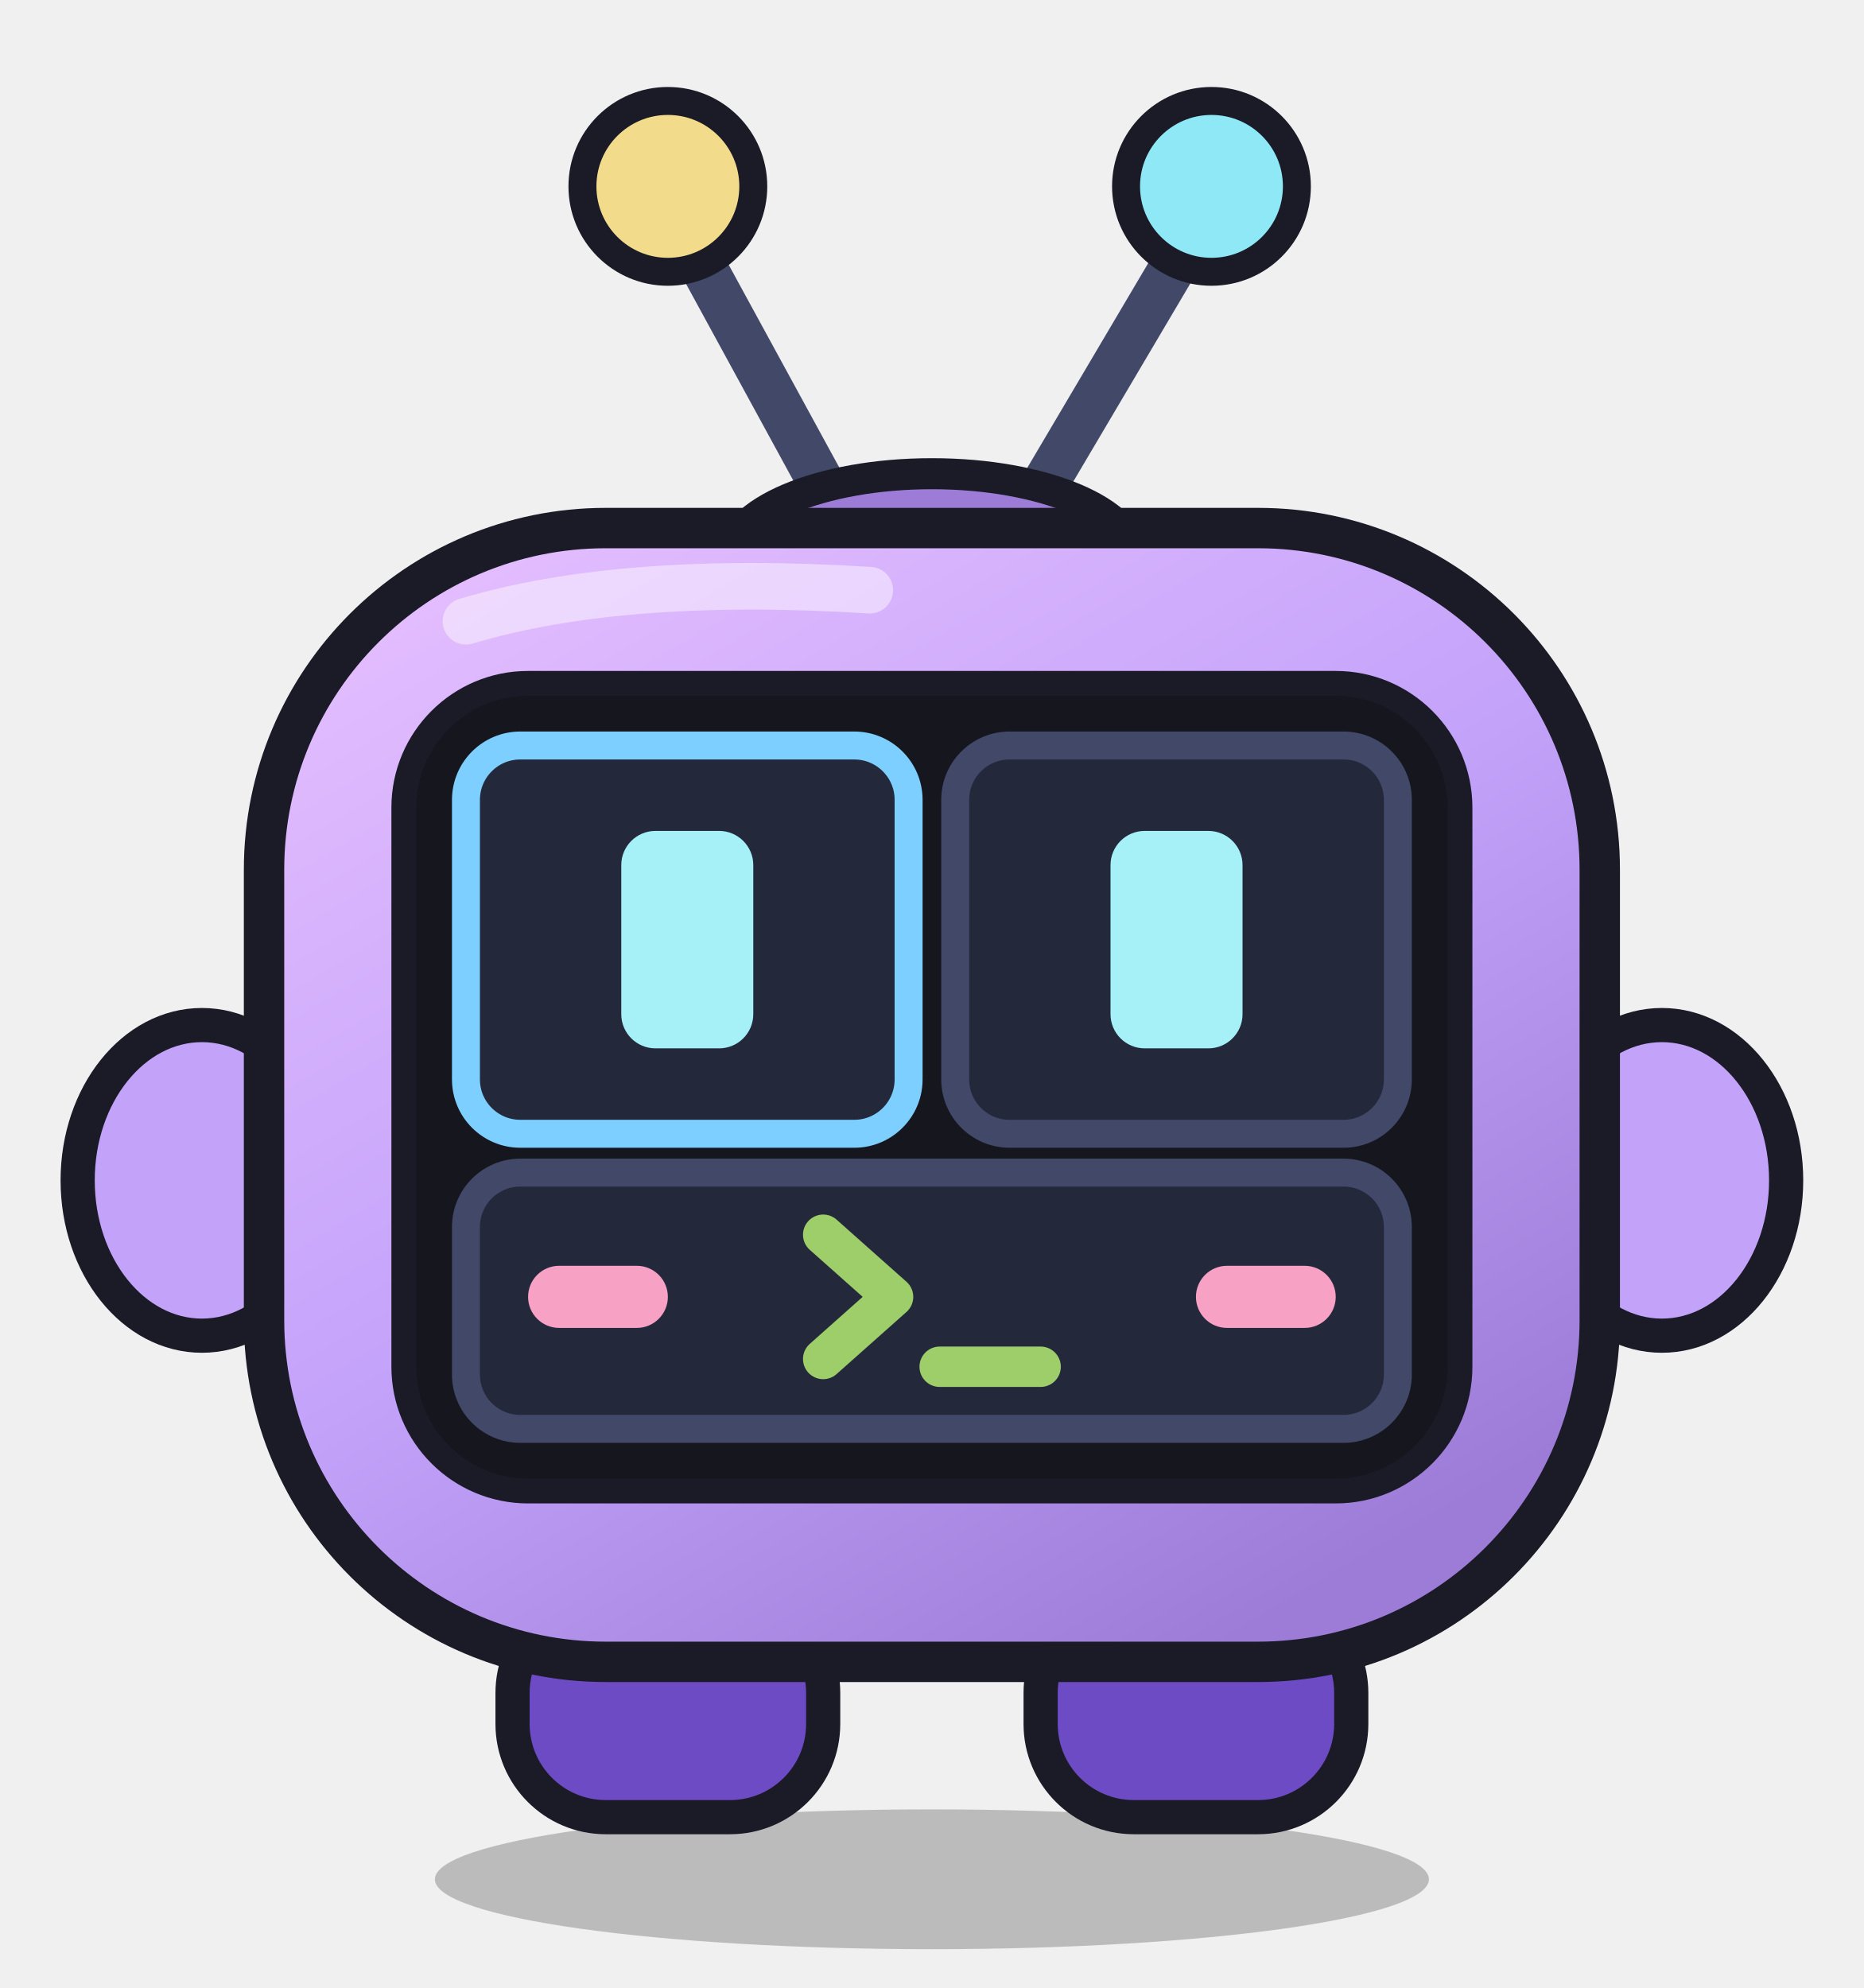
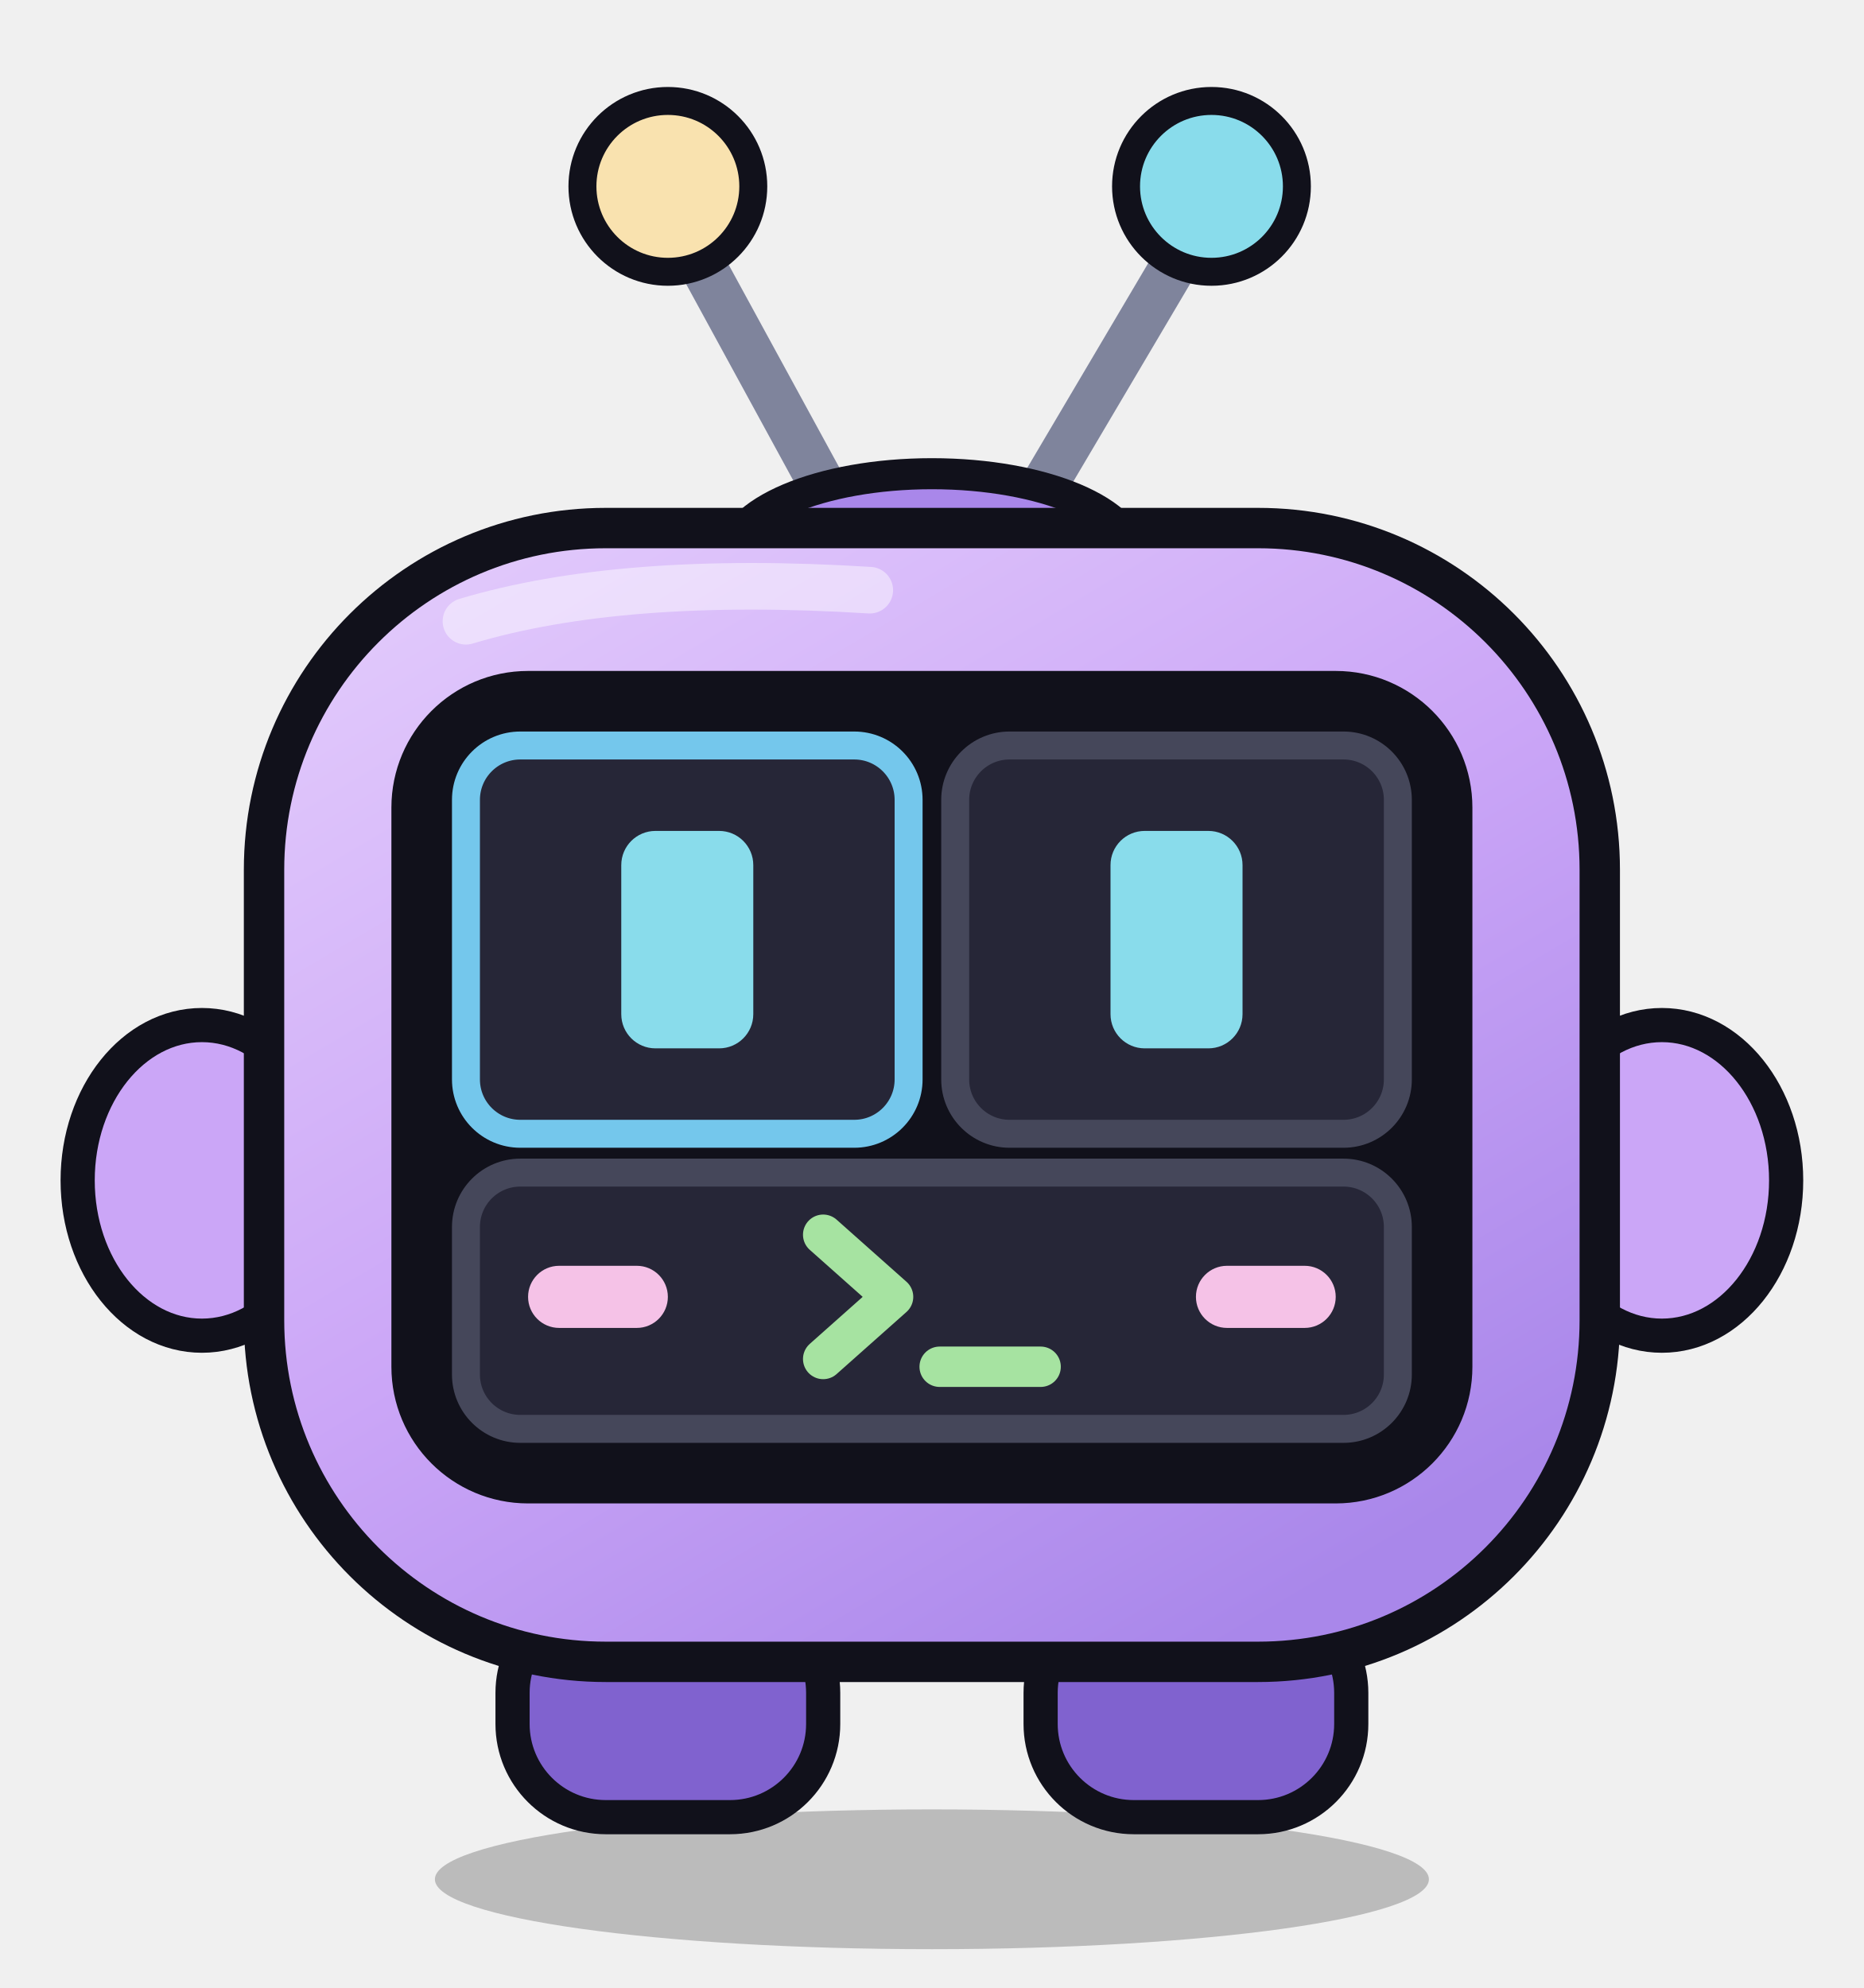
<svg xmlns="http://www.w3.org/2000/svg" viewBox="0 0 120 128" class="tilly" data-mood="idle" role="img" aria-label="Tilly, the tuios mascot">
  <style>
.tilly{overflow:visible}
.tilly [data-part]{transform-box:view-box}
.tilly [data-part=body]{transform-origin:60px 108px;animation:tilly-bob 2.6s ease-in-out infinite}
.tilly [data-part=tilt]{transform-origin:60px 108px;transition:transform .35s ease}
.tilly[data-mood=think] [data-part=tilt]{transform:rotate(-6deg)}
.tilly [data-part=look]{transition:transform .3s ease}
.tilly[data-mood=think] [data-part=look]{transform:translate(-2.5px,-3px)}
.tilly [data-part=eyes-open]{transform-box:fill-box;transform-origin:50% 50%;animation:tilly-blink 5.2s infinite}
.tilly [data-part=eyes-happy]{opacity:0}
.tilly[data-mood=happy] [data-part=eyes-open],.tilly[data-mood=cheer] [data-part=eyes-open]{opacity:0}
.tilly[data-mood=happy] [data-part=eyes-happy],.tilly[data-mood=cheer] [data-part=eyes-happy]{opacity:1}
.tilly [data-part=cursor]{animation:tilly-cursor 1.1s steps(1) infinite}
.tilly [data-part^=pane-]{animation:tilly-focus 9s linear infinite}
.tilly [data-part=pane-right]{animation-delay:-6s}
.tilly [data-part=pane-bottom]{animation-delay:-3s}
.tilly [data-part=arm-left]{transform-origin:25px 72px;transition:transform .3s cubic-bezier(.2,.9,.3,1.3)}
.tilly [data-part=arm-right]{transform-origin:95px 72px;transition:transform .3s cubic-bezier(.2,.9,.3,1.3)}
.tilly[data-mood=cheer] [data-part=arm-left]{transform:translate(-7px,-33px) rotate(-14deg)}
.tilly[data-mood=cheer] [data-part=arm-right]{transform:translate(7px,-33px) rotate(14deg)}
.tilly [data-part=antennas]{transform-origin:60px 36px}
.tilly[data-mood=cheer] [data-part=ball-a],.tilly[data-mood=cheer] [data-part=ball-b]{filter:brightness(1.25)}
@keyframes tilly-bob{0%,100%{transform:translateY(0) scale(1,1)}50%{transform:translateY(-1.6px) scale(1.012,.988)}}
@keyframes tilly-blink{0%,93%,100%{transform:scaleY(1)}95.5%{transform:scaleY(.1)}}
@keyframes tilly-cursor{0%{opacity:1}50%{opacity:0}}
- @keyframes tilly-focus{0%,32%{stroke:#7dcfff}33.5%,98.5%{stroke:#414868}100%{stroke:#7dcfff}}
+ @keyframes tilly-focus{0%,32%{stroke:#74c7ec}33.5%,98.5%{stroke:#45475a}100%{stroke:#74c7ec}}
@media (prefers-reduced-motion:reduce){.tilly *{animation:none!important;transition:none!important}}
</style>
  <defs>
    <linearGradient id="tilly-shell-fill" x1="0" y1="0" x2="0.7" y2="1">
-       <stop offset="0" stop-color="#e9c2ff" />
-       <stop offset="0.55" stop-color="#c3a2fa" />
-       <stop offset="1" stop-color="#9d7cd8" />
+       <stop offset="0" stop-color="#e5cffc" />
+       <stop offset="0.55" stop-color="#cba6f7" />
+       <stop offset="1" stop-color="#a987ea" />
    </linearGradient>
  </defs>
  <ellipse id="tilly-shadow" data-part="shadow" cx="60" cy="121" rx="32" ry="4.5" fill="#000" opacity="0.22" />
  <g id="tilly-jump" data-part="jump">
-     <g id="tilly-feet" data-part="feet" stroke="#1a1b26" stroke-width="2.2">
-       <rect x="33" y="103" width="20" height="14" rx="6" fill="#6c4bc4" />
-       <rect x="67" y="103" width="20" height="14" rx="6" fill="#6c4bc4" />
+     <g id="tilly-feet" data-part="feet" stroke="#11111b" stroke-width="2.2">
+       <rect x="33" y="103" width="20" height="14" rx="6" fill="#8062cf" />
+       <rect x="67" y="103" width="20" height="14" rx="6" fill="#8062cf" />
    </g>
    <g id="tilly-tilt" data-part="tilt">
      <g id="tilly-body" data-part="body">
        <g id="tilly-antennas" data-part="antennas">
-           <g stroke="#414868" stroke-width="3" stroke-linecap="round">
+           <g stroke="#7f849c" stroke-width="3" stroke-linecap="round">
            <line x1="55" y1="35" x2="43" y2="13" />
            <line x1="65" y1="35" x2="78" y2="13" />
          </g>
-           <g stroke="#1a1b26" stroke-width="1.8">
-             <circle id="tilly-ball-a" data-part="ball-a" cx="43" cy="12" r="5.5" fill="#f2dc8c" />
-             <circle id="tilly-ball-b" data-part="ball-b" cx="78" cy="12" r="5.5" fill="#8ee8f5" />
+           <g stroke="#11111b" stroke-width="1.8">
+             <circle id="tilly-ball-a" data-part="ball-a" cx="43" cy="12" r="5.5" fill="#f9e2af" />
+             <circle id="tilly-ball-b" data-part="ball-b" cx="78" cy="12" r="5.5" fill="#89dceb" />
          </g>
-           <ellipse cx="60" cy="36" rx="13" ry="5.5" fill="#9d7cd8" stroke="#1a1b26" stroke-width="2" />
+           <ellipse cx="60" cy="36" rx="13" ry="5.5" fill="#a987ea" stroke="#11111b" stroke-width="2" />
        </g>
        <g id="tilly-arm-left" data-part="arm-left">
-           <ellipse cx="13" cy="76" rx="8" ry="10" fill="#c3a2fa" stroke="#1a1b26" stroke-width="2.2" />
+           <ellipse cx="13" cy="76" rx="8" ry="10" fill="#cba6f7" stroke="#11111b" stroke-width="2.2" />
        </g>
        <g id="tilly-arm-right" data-part="arm-right">
-           <ellipse cx="107" cy="76" rx="8" ry="10" fill="#c3a2fa" stroke="#1a1b26" stroke-width="2.2" />
+           <ellipse cx="107" cy="76" rx="8" ry="10" fill="#cba6f7" stroke="#11111b" stroke-width="2.2" />
        </g>
-         <rect id="tilly-shell" data-part="shell" x="17" y="34" width="86" height="73" rx="22" fill="url(#tilly-shell-fill)" stroke="#1a1b26" stroke-width="2.6" />
+         <rect id="tilly-shell" data-part="shell" x="17" y="34" width="86" height="73" rx="22" fill="url(#tilly-shell-fill)" stroke="#11111b" stroke-width="2.6" />
        <path id="tilly-shine" data-part="shine" d="M30 40 q10 -3 26 -2" stroke="#fff" stroke-opacity="0.45" stroke-width="3" stroke-linecap="round" fill="none" />
        <g id="tilly-screen" data-part="screen">
-           <rect x="26" y="44" width="68" height="52" rx="8" fill="#15161e" stroke="#1a1b26" stroke-width="1.6" />
-           <g fill="#24283b" stroke="#414868" stroke-width="1.8">
-             <rect id="tilly-pane-left" data-part="pane-left" stroke="#7dcfff" x="30" y="48" width="28.5" height="25" rx="3.5" />
+           <rect x="26" y="44" width="68" height="52" rx="8" fill="#11111b" stroke="#11111b" stroke-width="1.6" />
+           <g fill="#262637" stroke="#45475a" stroke-width="1.8">
+             <rect id="tilly-pane-left" data-part="pane-left" stroke="#74c7ec" x="30" y="48" width="28.5" height="25" rx="3.5" />
            <rect id="tilly-pane-right" data-part="pane-right" x="61.5" y="48" width="28.5" height="25" rx="3.5" />
            <rect id="tilly-pane-bottom" data-part="pane-bottom" x="30" y="75.5" width="60" height="16.5" rx="3.5" />
          </g>
        </g>
        <g id="tilly-face" data-part="face">
          <g id="tilly-look" data-part="look">
-             <g id="tilly-eyes-open" data-part="eyes-open" fill="#a6f0f7">
+             <g id="tilly-eyes-open" data-part="eyes-open" fill="#89dceb">
              <rect x="40" y="53.5" width="8.5" height="14" rx="2.2" />
              <rect x="71.5" y="53.5" width="8.5" height="14" rx="2.2" />
            </g>
-             <g id="tilly-eyes-happy" data-part="eyes-happy" fill="none" stroke="#a6f0f7" stroke-width="3" stroke-linecap="round" stroke-linejoin="round">
+             <g id="tilly-eyes-happy" data-part="eyes-happy" fill="none" stroke="#89dceb" stroke-width="3" stroke-linecap="round" stroke-linejoin="round">
              <path d="M39.5 63 l4.75 -5.5 l4.75 5.5" />
              <path d="M71 63 l4.75 -5.5 l4.75 5.5" />
            </g>
          </g>
-           <g id="tilly-mouth" data-part="mouth" stroke="#9ece6a" stroke-width="2.6" stroke-linecap="round" fill="none">
+           <g id="tilly-mouth" data-part="mouth" stroke="#a6e3a1" stroke-width="2.6" stroke-linecap="round" fill="none">
            <polyline points="53,79.5 57.5,83.5 53,87.5" stroke-linejoin="round" />
            <line id="tilly-cursor" data-part="cursor" x1="60.5" y1="88" x2="67" y2="88" />
          </g>
-           <g id="tilly-blush" data-part="blush" fill="#f7a1c4">
+           <g id="tilly-blush" data-part="blush" fill="#f5c2e7">
            <rect x="34" y="81.5" width="9" height="4" rx="2" />
            <rect x="77" y="81.5" width="9" height="4" rx="2" />
          </g>
        </g>
      </g>
    </g>
  </g>
</svg>
